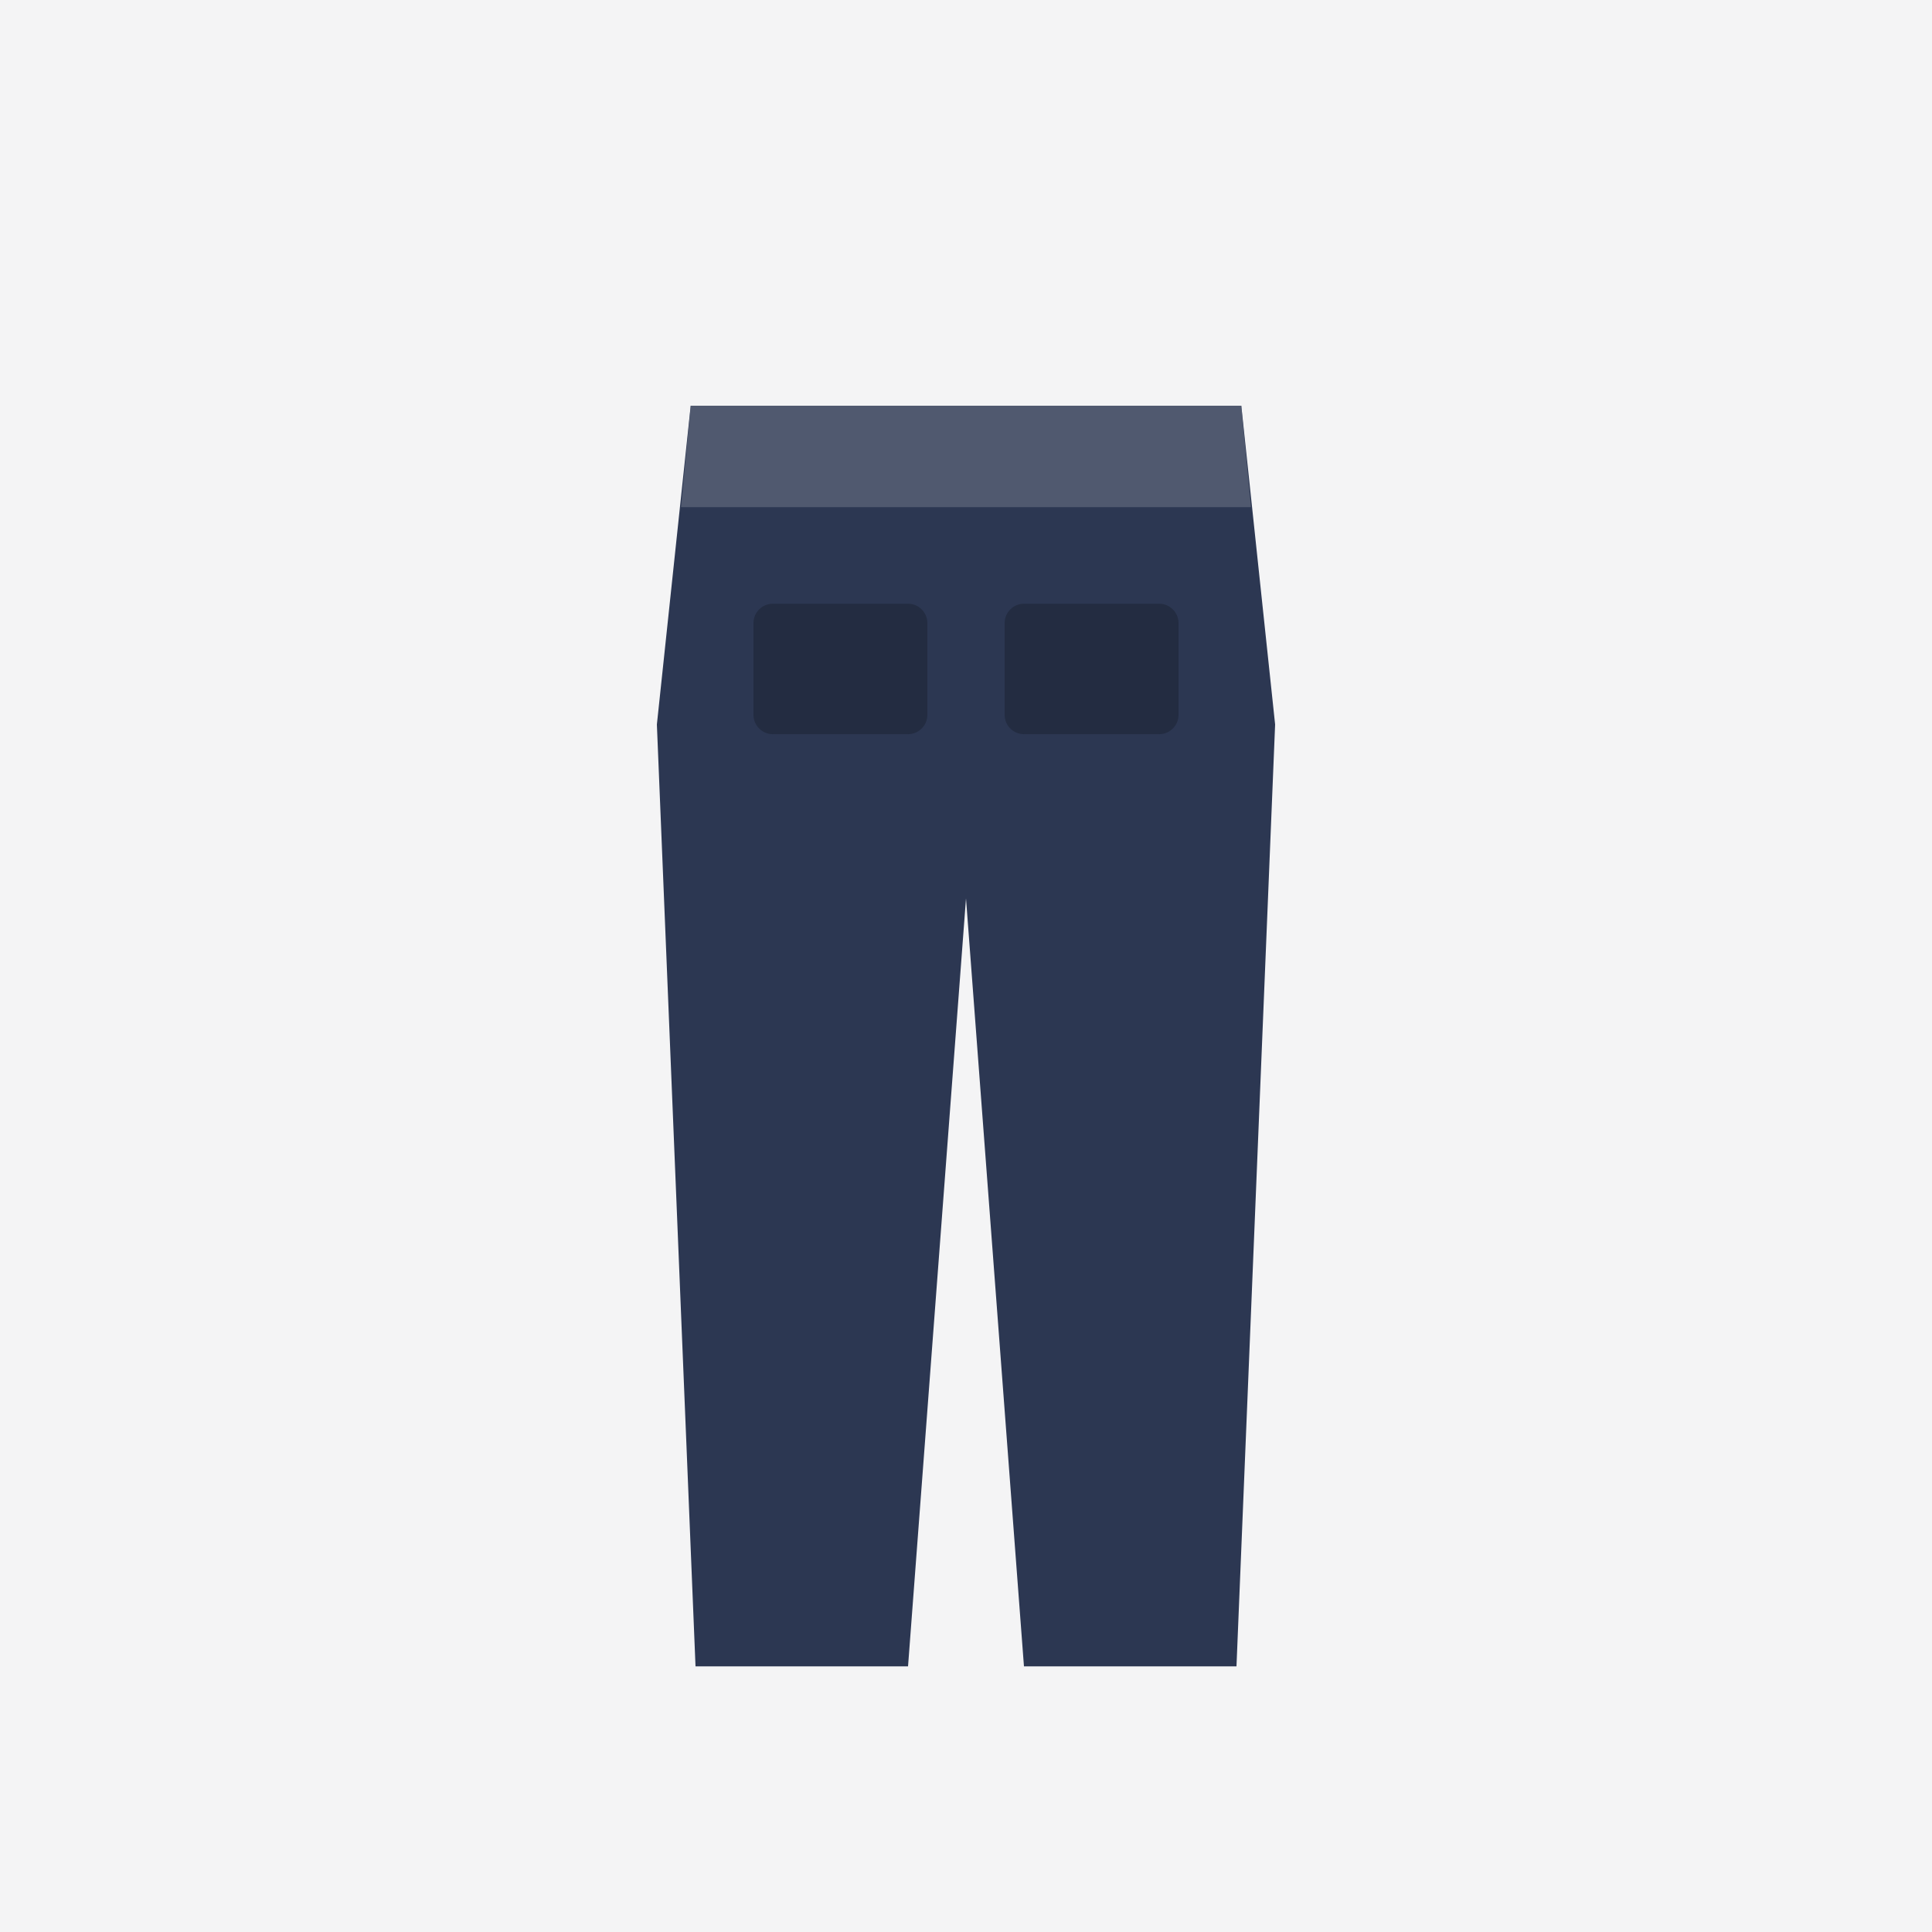
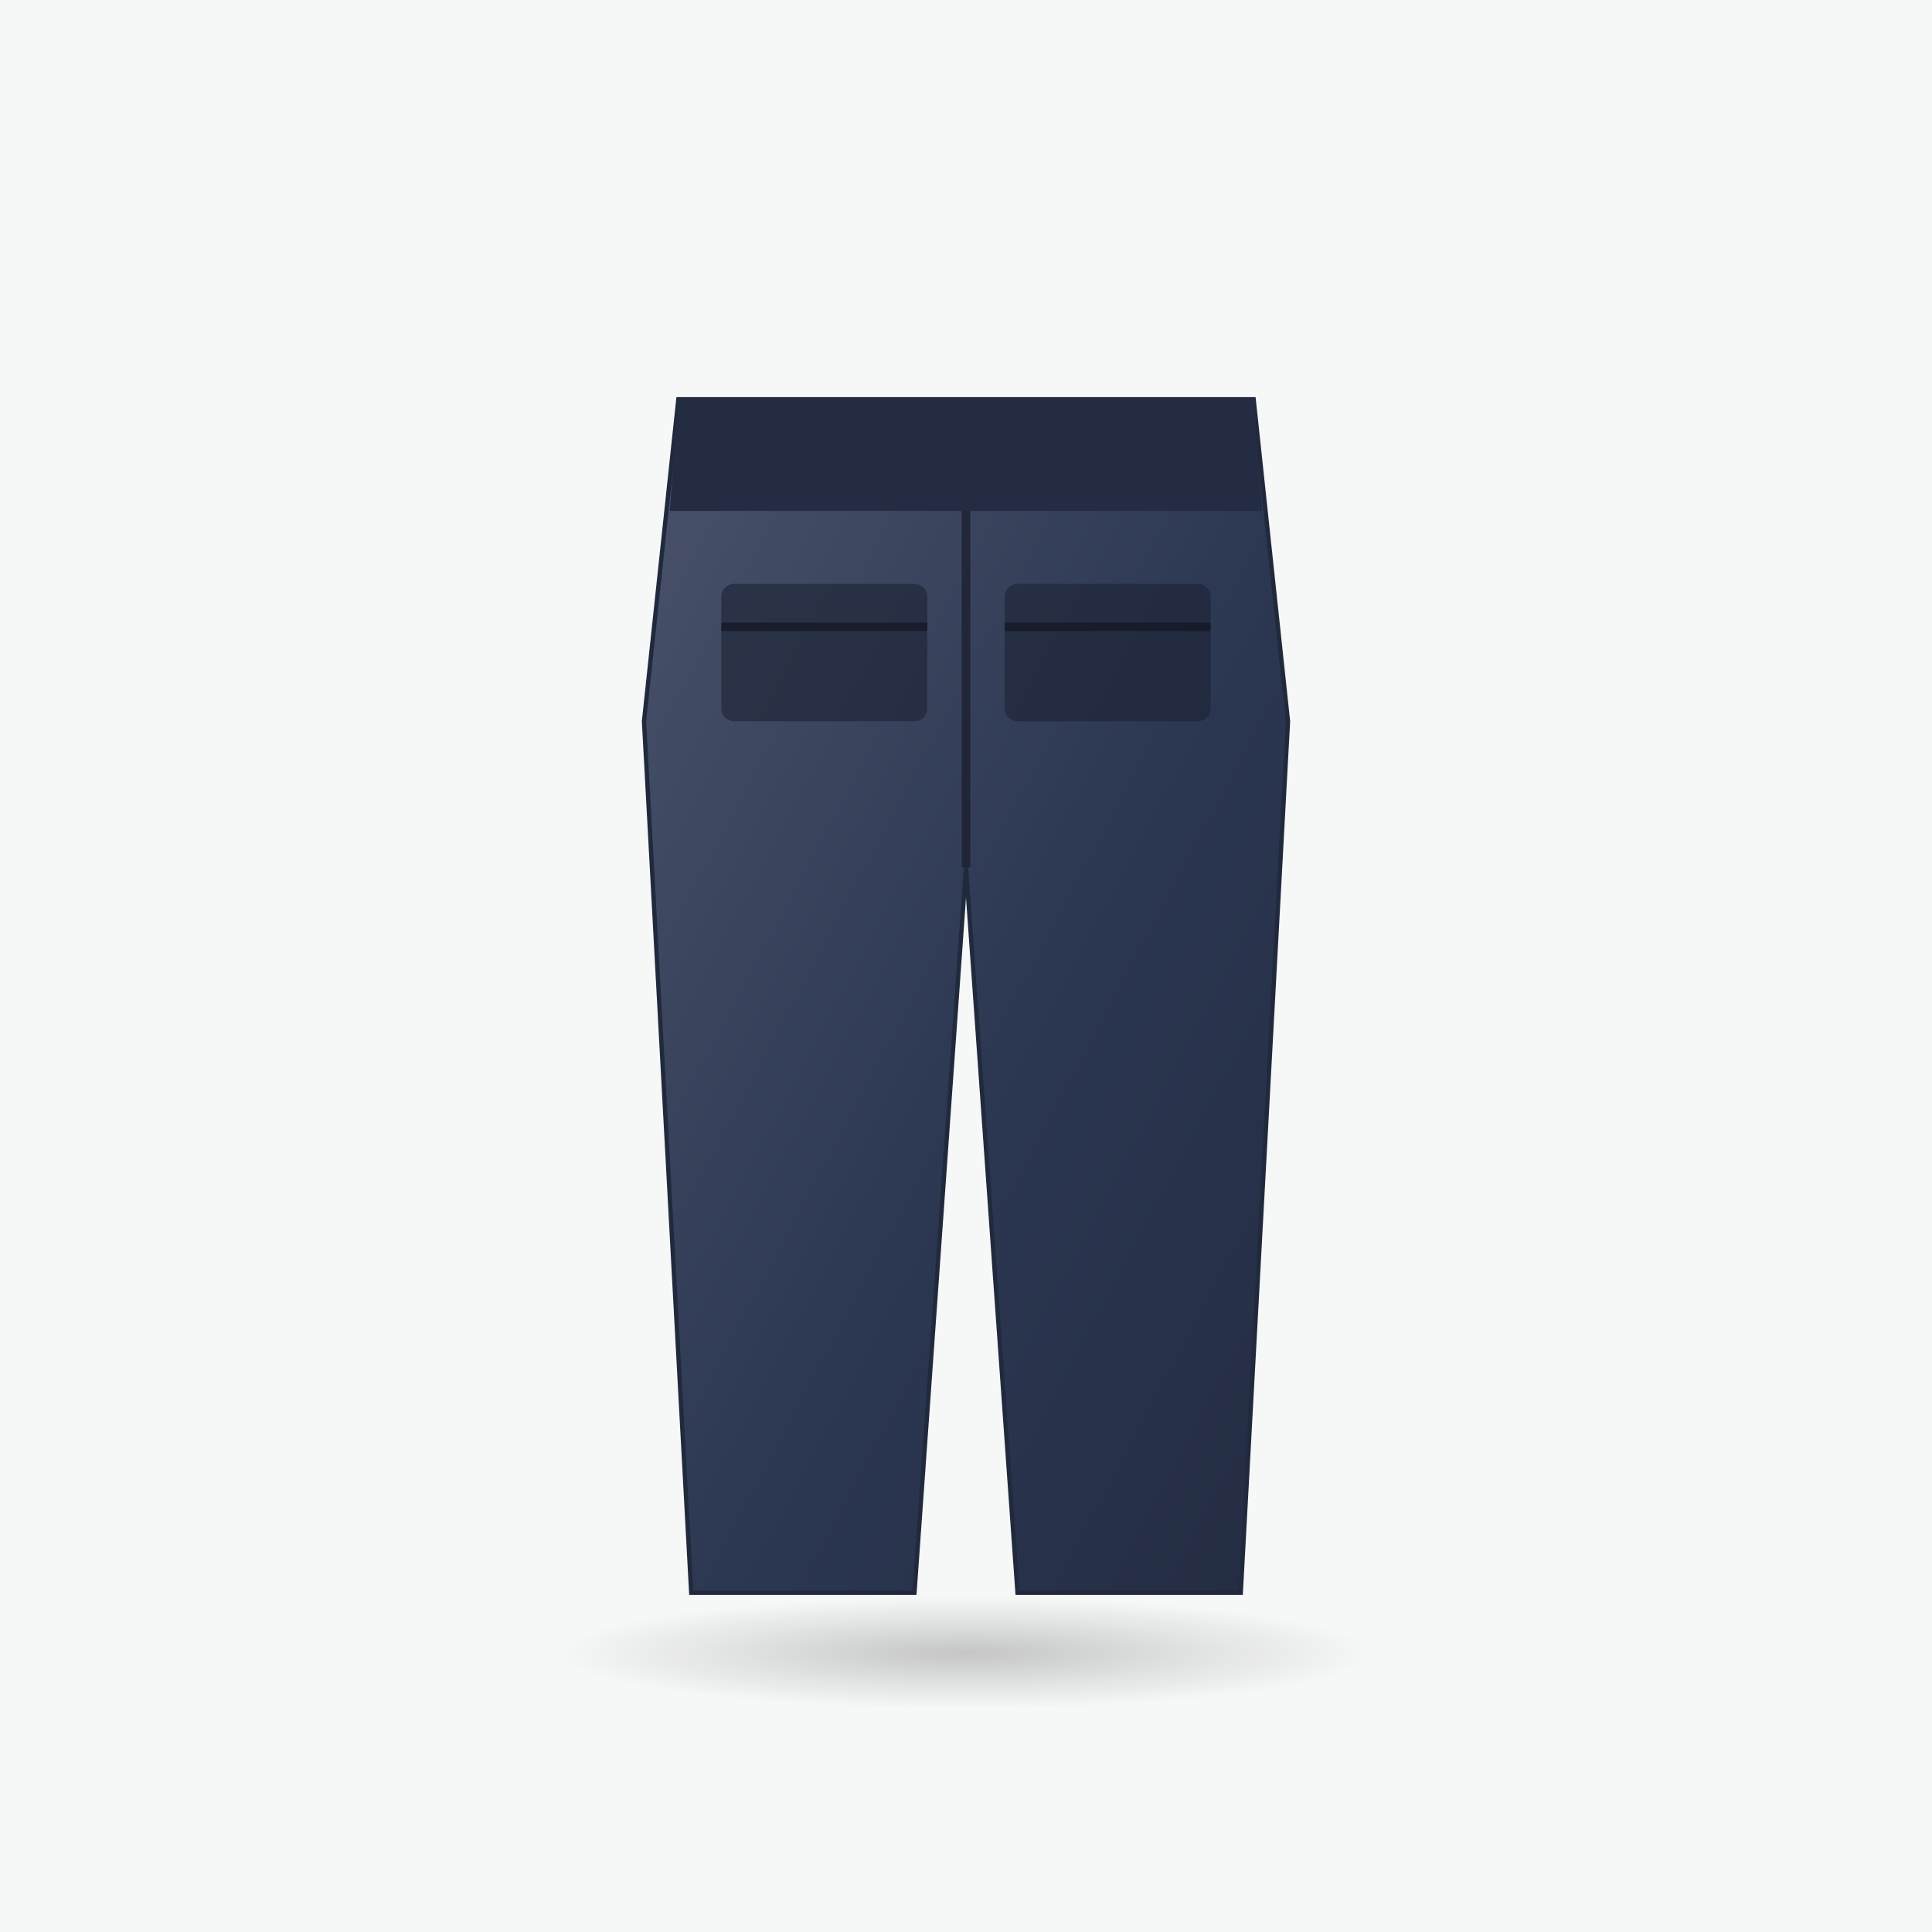
- <svg xmlns="http://www.w3.org/2000/svg" viewBox="0 0 800 800" width="800" height="800" role="img">
-   <rect width="800" height="800" fill="#f4f4f5" />
+ <svg xmlns="http://www.w3.org/2000/svg" viewBox="0 0 900 900" width="900" height="900" role="img">
+   <rect width="900" height="900" fill="#f6f7f7" />
+   <defs>
+     <linearGradient id="body" x1="0" y1="0" x2="1" y2="1">
+       <stop offset="0" stop-color="#4a536a" />
+       <stop offset="0.55" stop-color="#2c3752" />
+       <stop offset="1" stop-color="#232c42" />
+     </linearGradient>
+     <linearGradient id="bodyV" x1="0" y1="0" x2="0" y2="1">
+       <stop offset="0" stop-color="#4a536a" />
+       <stop offset="1" stop-color="#232c42" />
+     </linearGradient>
+     <linearGradient id="sleeve" x1="0" y1="0" x2="1" y2="0">
+       <stop offset="0" stop-color="#232c42" />
+       <stop offset="1" stop-color="#2c3752" />
+     </linearGradient>
+     <radialGradient id="cup" cx="0.36" cy="0.30" r="0.85">
+       <stop offset="0" stop-color="#4a536a" />
+       <stop offset="0.6" stop-color="#2c3752" />
+       <stop offset="1" stop-color="#1b2233" />
+     </radialGradient>
+     <radialGradient id="shadow" cx="0.5" cy="0.5" r="0.5">
+       <stop offset="0" stop-color="#000000" stop-opacity="0.20" />
+       <stop offset="1" stop-color="#000000" stop-opacity="0" />
+     </radialGradient>
+   </defs>
+   <ellipse cx="450" cy="770" rx="190" ry="26" fill="url(#shadow)" />
  <g>
-     <path d="M 286 168 L 514 168 L 528 300 L 512 690 L 424 690 L 400 372 L 376 690 L 288 690 L 272 300 Z" fill="#2c3752" />
-     <path d="M 286 168 L 514 168 L 518 210 L 282 210 Z" fill="#676f82" opacity="0.6" />
-     <rect x="312" y="250" width="72" height="54" rx="8" fill="#1b2233" opacity="0.55" />
-     <rect x="416" y="250" width="72" height="54" rx="8" fill="#1b2233" opacity="0.55" />
+     <path d="M 316 186 L 584 186 L 600 336 L 578 742 L 474 742 L 450 404 L 426 742 L 322 742 L 300 336 Z" fill="url(#body)" stroke="#21293d" stroke-width="2" />
+     <path d="M 316 186 L 584 186 L 588 238 L 312 238 Z" fill="#232c42" />
+     <rect x="336" y="272" width="96" height="64" rx="6" fill="#1b2233" opacity="0.6" />
+     <rect x="468" y="272" width="96" height="64" rx="6" fill="#1b2233" opacity="0.6" />
+     <path d="M 336 292 h 96 M 468 292 h 96" stroke="#121621" stroke-width="4" opacity="0.7" />
+     <path d="M 450 238 L 450 404" stroke="#121621" stroke-width="4" opacity="0.6" />
  </g>
</svg>
